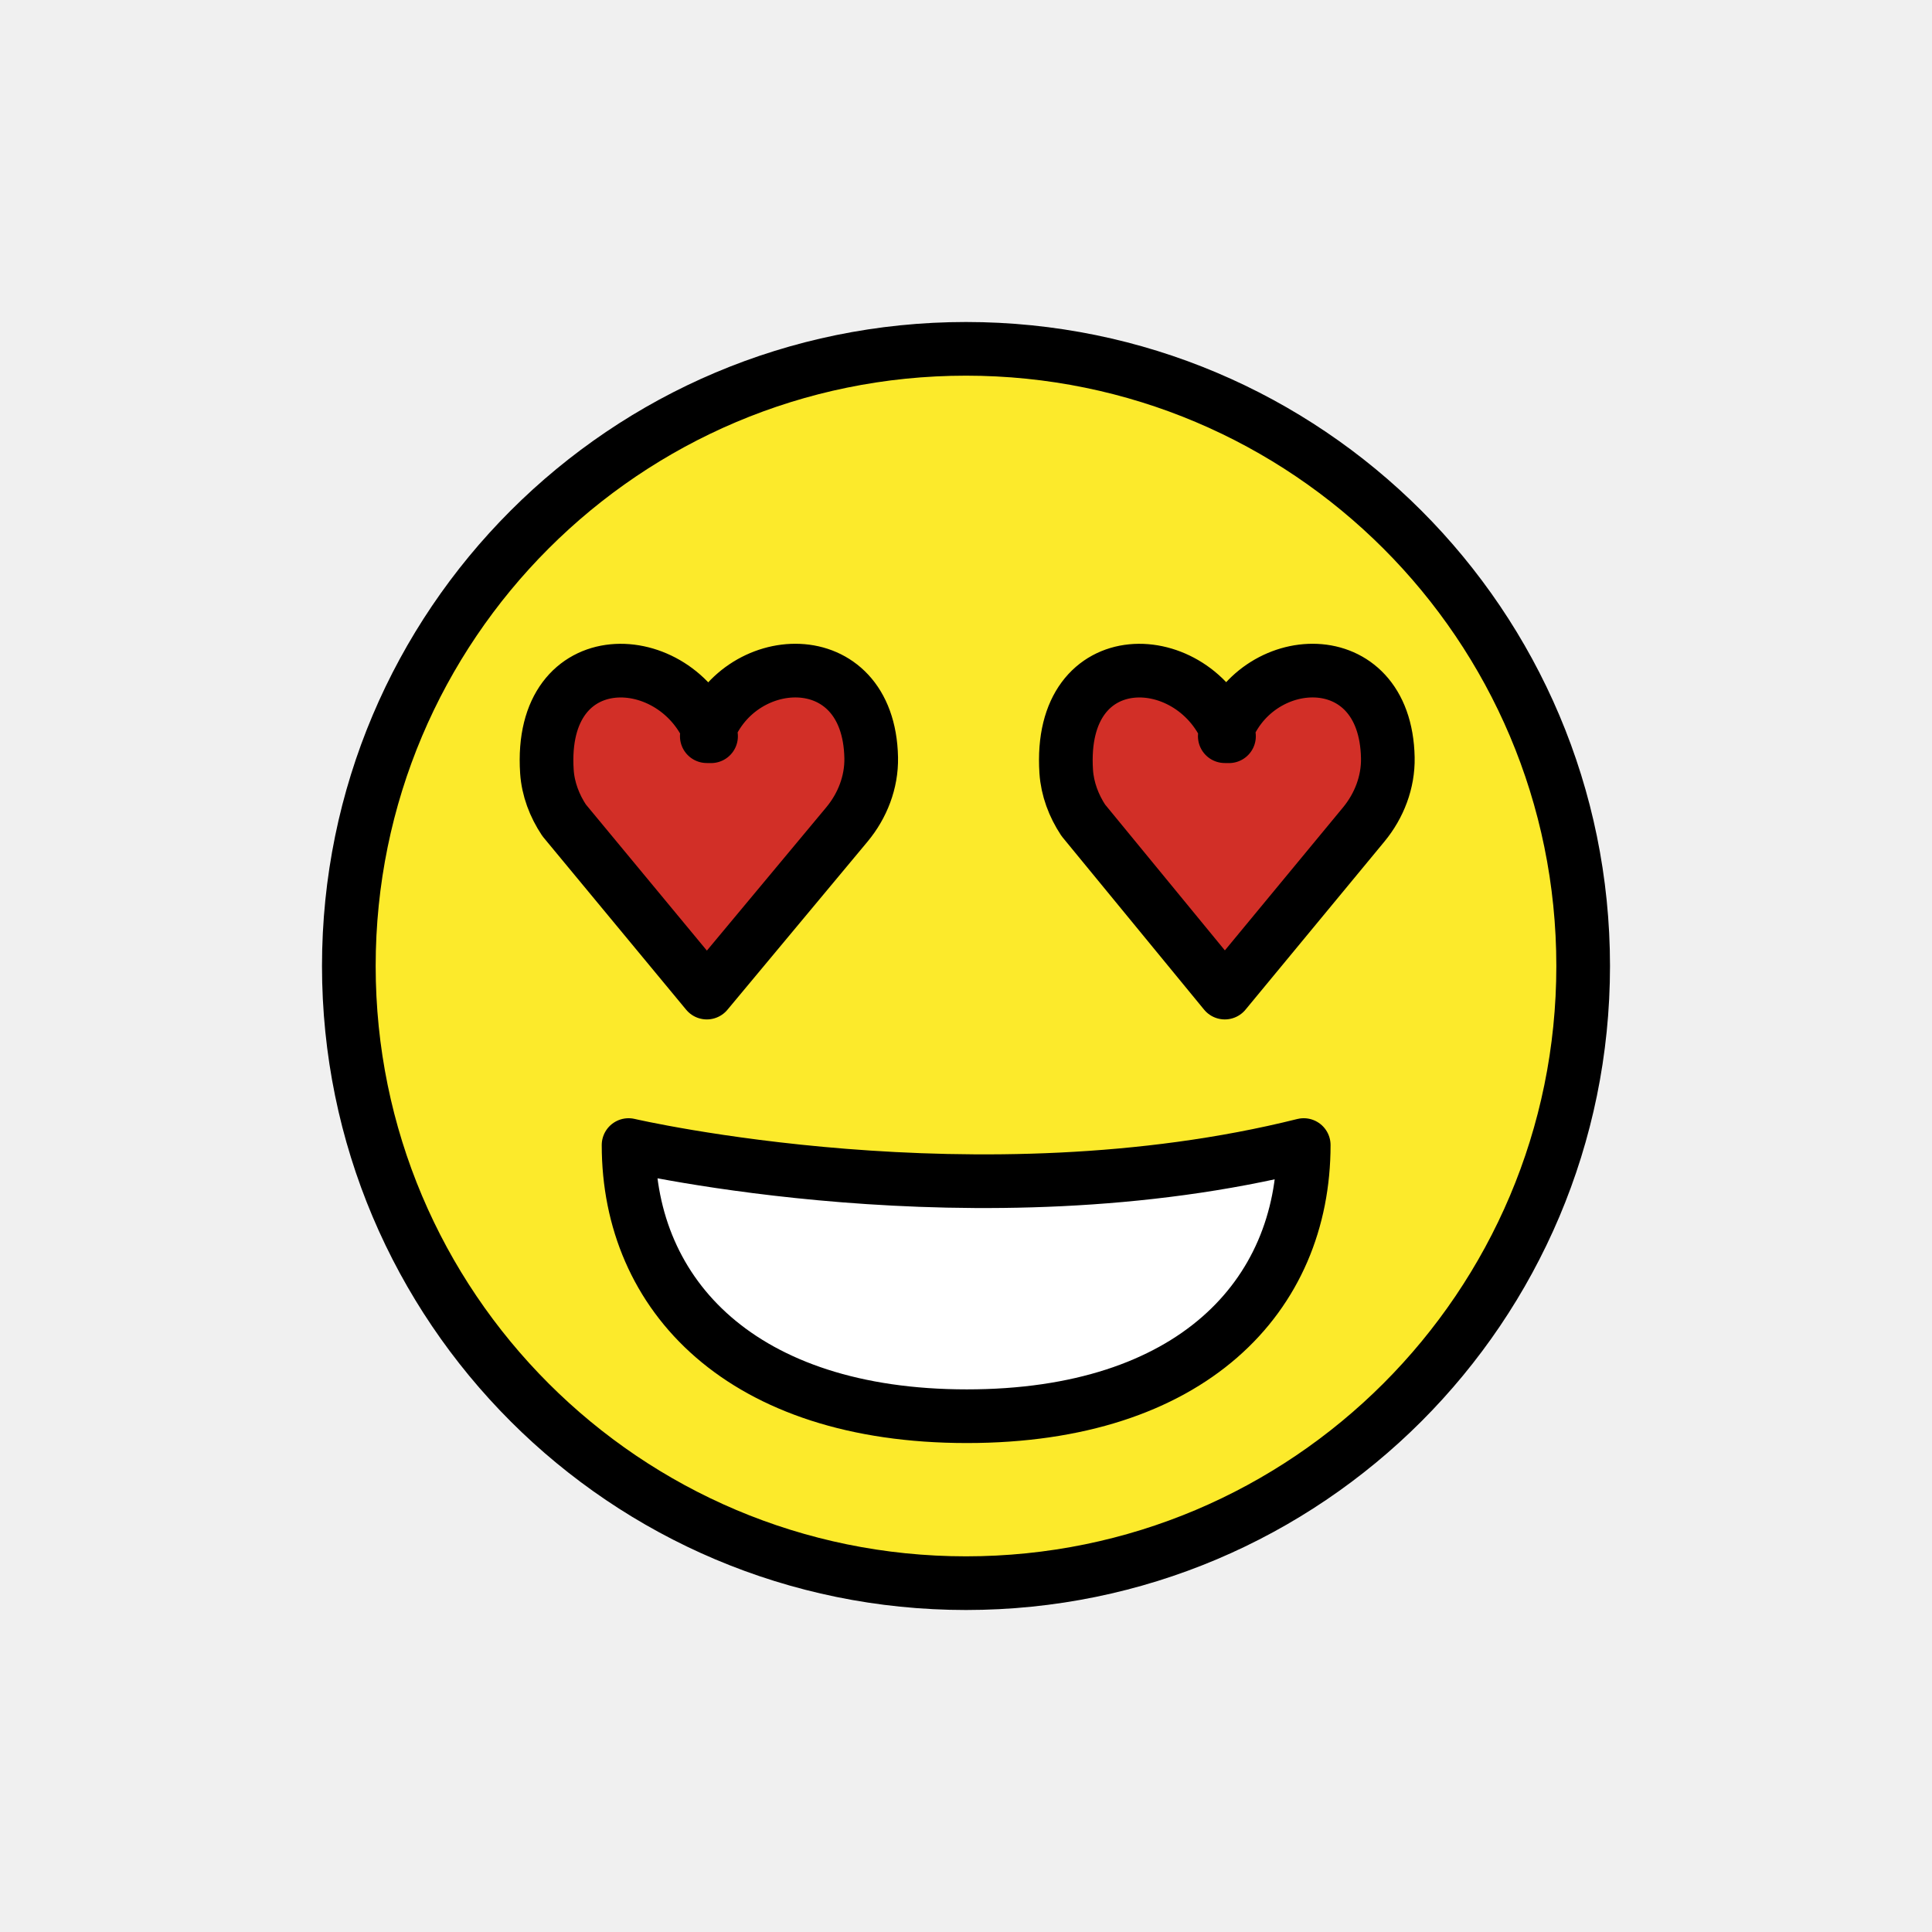
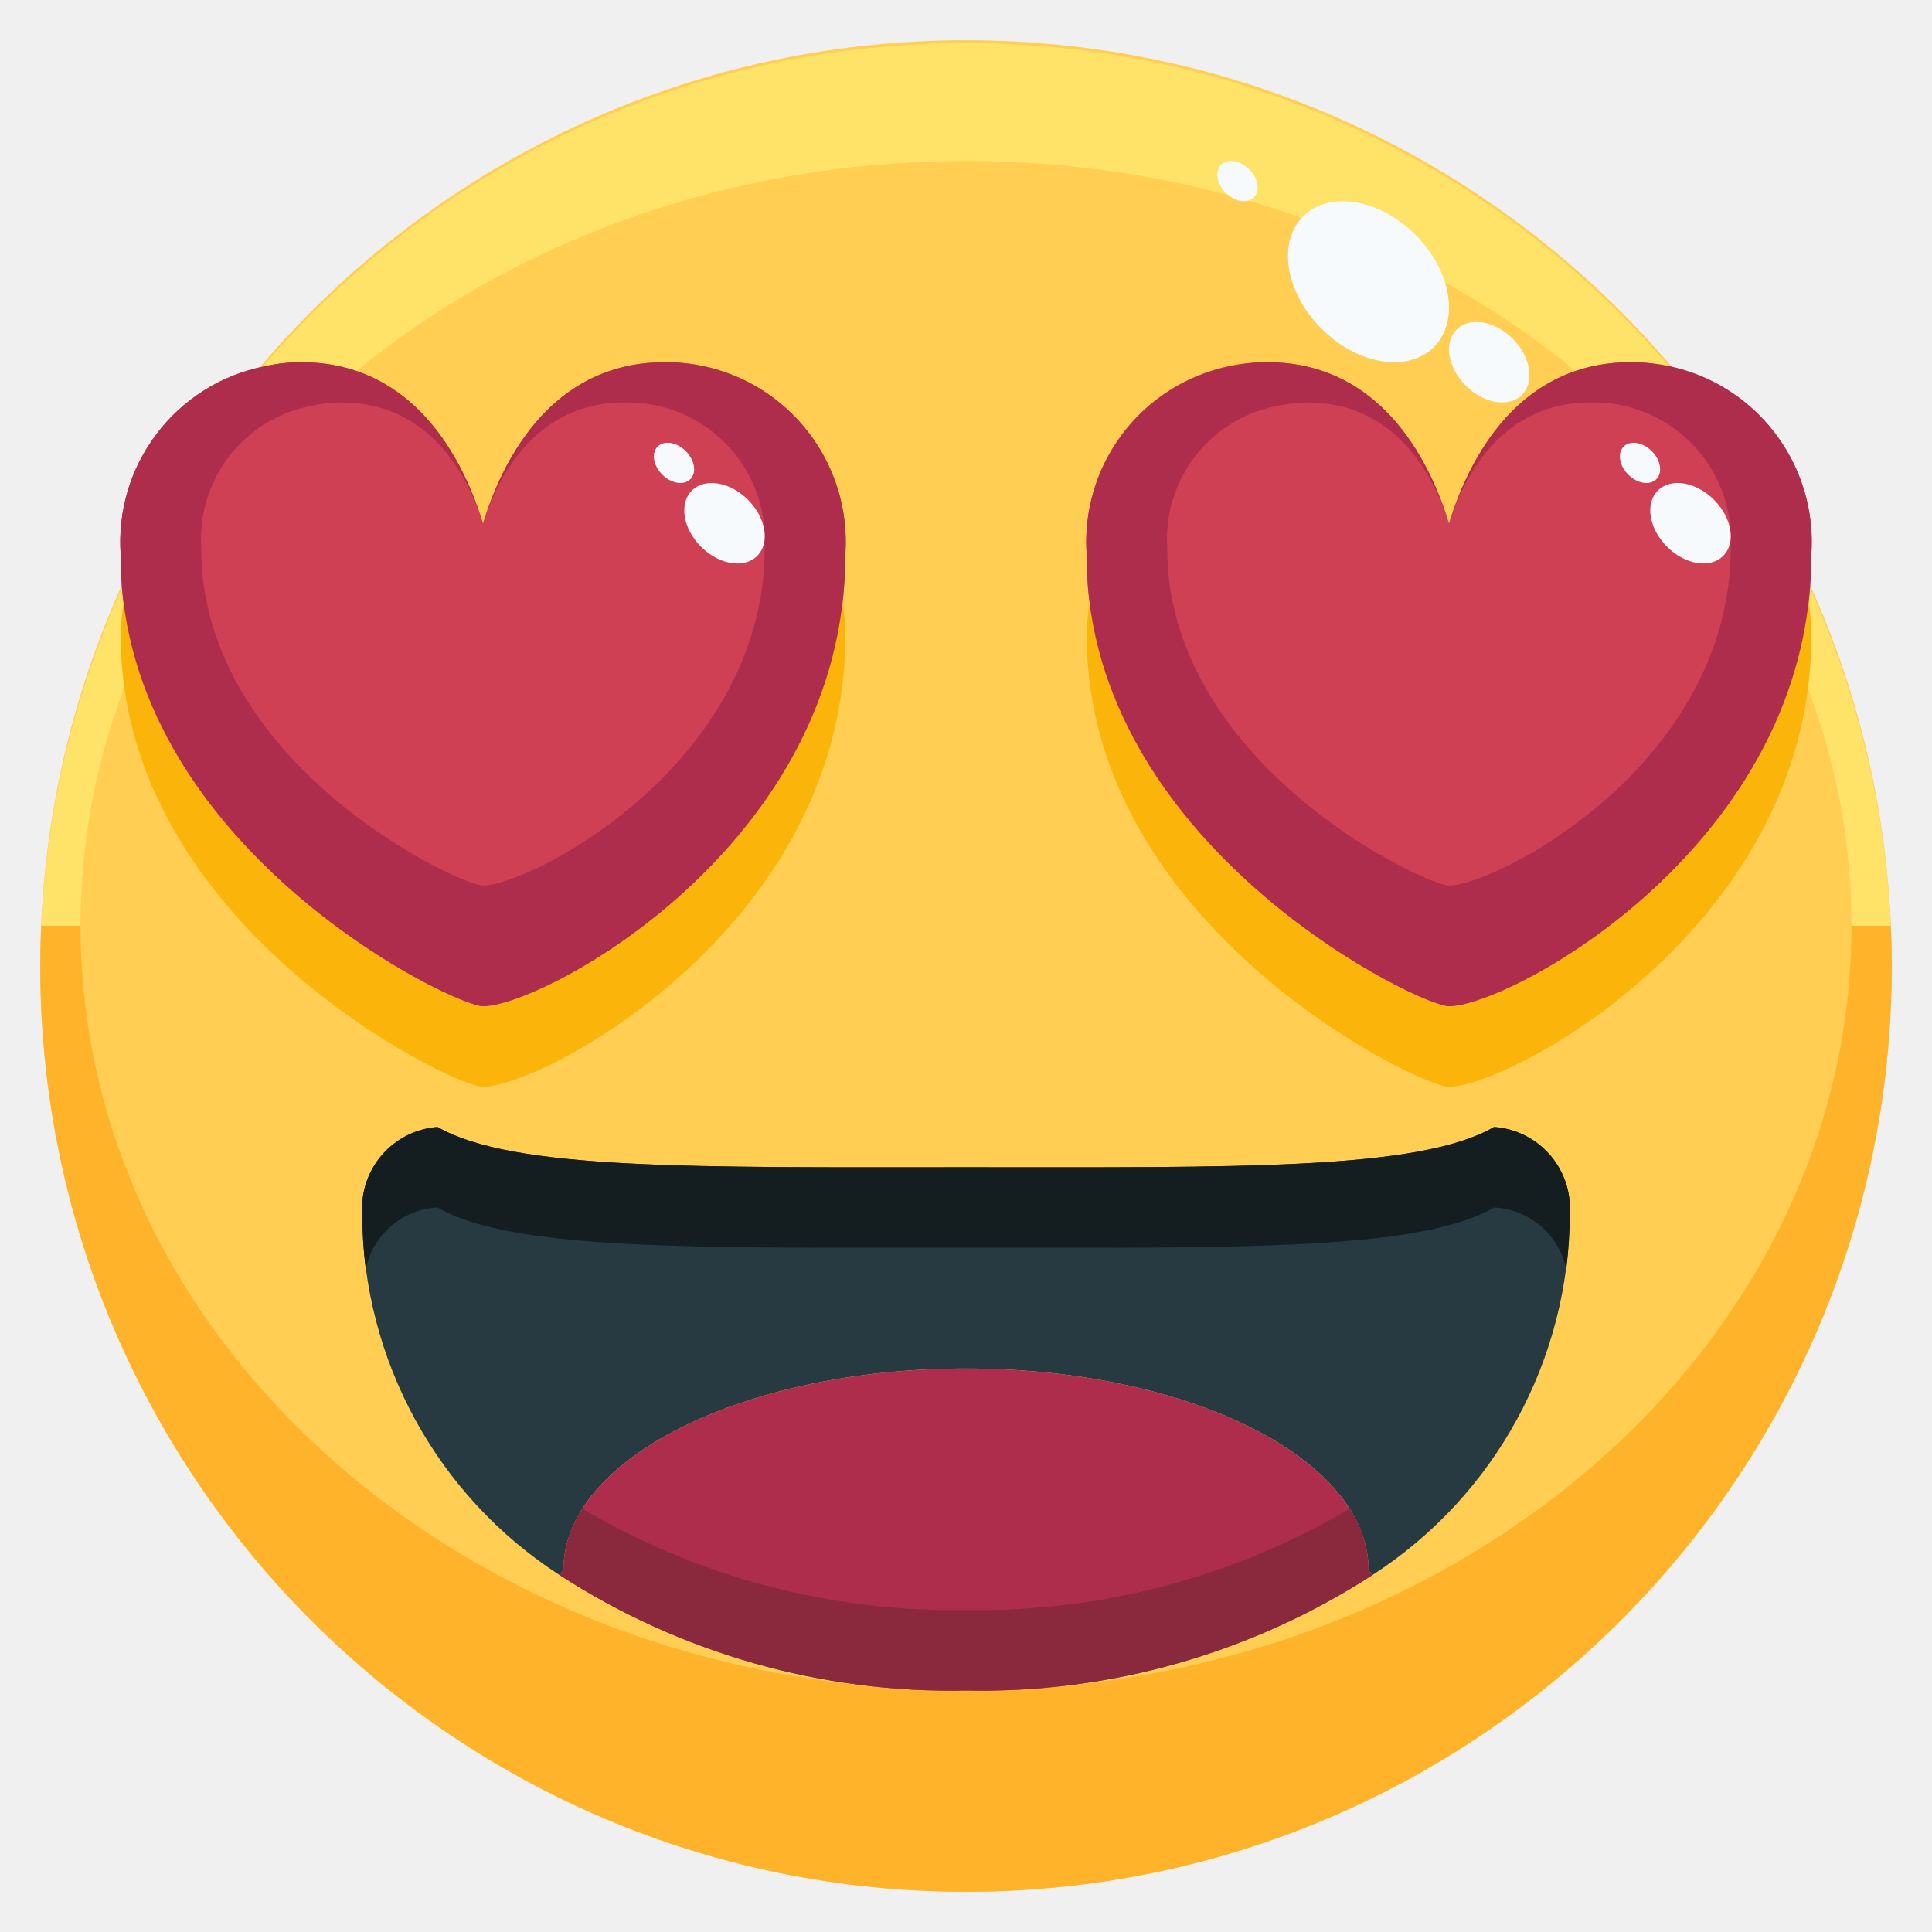
- <svg xmlns="http://www.w3.org/2000/svg" id="emoji" viewBox="0 0 72 72">
-   <g id="color">
-     <circle cx="36" cy="36" r="23" fill="#FCEA2B" />
-     <path fill="#D22F27" d="M26.499,27.438c-1.265-3.354-6.441-3.569-6.117,1.318c0.043,0.648,0.281,1.272,0.641,1.813 l5.318,6.422l0,0l5.221-6.266c0.58-0.696,0.922-1.578,0.905-2.485c-0.086-4.352-5.051-4.035-6.127-0.804" />
-     <path fill="#D22F27" d="M45.801,27.438c-1.255-3.354-6.387-3.569-6.066,1.318c0.043,0.648,0.279,1.272,0.636,1.813 l5.274,6.422l0,0l5.178-6.266c0.575-0.696,0.915-1.578,0.897-2.485c-0.086-4.352-5.009-4.035-6.076-0.804" />
-     <path fill="#FFFFFF" d="M48.586,42.673c0,5.63-4.178,10.105-12.554,10.105c-8.374,0-12.607-4.489-12.607-10.105 C23.425,42.673,36.45,45.705,48.586,42.673z" />
-   </g>
-   <g id="hair" />
-   <g id="skin" />
-   <g id="skin-shadow" />
-   <g id="line">
-     <circle cx="36" cy="36" r="23" fill="none" stroke="#000000" stroke-linecap="round" stroke-linejoin="round" stroke-miterlimit="10" stroke-width="2" />
-     <path fill="none" stroke="#000000" stroke-linecap="round" stroke-linejoin="round" stroke-miterlimit="10" stroke-width="2" d="M48.586,42.673c0,5.63-4.178,10.105-12.554,10.105c-8.374,0-12.607-4.489-12.607-10.105 C23.425,42.673,36.45,45.705,48.586,42.673z" />
-     <path fill="none" stroke="#000000" stroke-linecap="round" stroke-linejoin="round" stroke-miterlimit="10" stroke-width="2" d="M26.499,27.438c-1.265-3.354-6.441-3.569-6.117,1.318c0.043,0.648,0.281,1.272,0.641,1.813l5.318,6.422l0,0 l5.221-6.266c0.58-0.696,0.922-1.578,0.905-2.485c-0.086-4.352-5.051-4.035-6.127-0.804 z" />
-     <path fill="none" stroke="#000000" stroke-linecap="round" stroke-linejoin="round" stroke-miterlimit="10" stroke-width="2" d="M45.801,27.438c-1.255-3.354-6.387-3.569-6.066,1.318c0.043,0.648,0.279,1.272,0.636,1.813l5.274,6.422l0,0 l5.178-6.266c0.575-0.696,0.915-1.578,0.897-2.485c-0.086-4.352-5.009-4.035-6.076-0.804 z" />
+ <svg xmlns="http://www.w3.org/2000/svg" viewBox="0 0 48 48">
+   <defs>
+     <style>.cls-1{fill:#ffce52;}.cls-2{fill:#ffe369;}.cls-3{fill:#ffb32b;}.cls-4{fill:#f6fafd;}.cls-5{fill:#273941;}.cls-6{fill:#ae2d4c;}.cls-7{fill:#cf4054;}.cls-8{fill:#141e21;}.cls-9{fill:#8a293d;}.cls-10{fill:#fbb40a;}</style>
+   </defs>
+   <g id="_13-love" data-name="13-love">
+     <circle class="cls-1" cx="24" cy="24" r="23" />
+     <path class="cls-2" d="M24,4c12.15,0,22,8.507,22,19h.975a23,23,0,0,0-45.95,0H2C2,12.507,11.85,4,24,4Z" />
+     <path class="cls-3" d="M46,23c0,10.493-9.85,19-22,19S2,33.493,2,23H1.025c-.014.332-.025.665-.025,1a23,23,0,0,0,46,0c0-.335-.011-.668-.025-1Z" />
+     <ellipse class="cls-4" cx="37" cy="9" rx="0.825" ry="1.148" transform="translate(4.48 28.81) rotate(-45.02)" />
+     <ellipse class="cls-4" cx="30.746" cy="4.5" rx="0.413" ry="0.574" transform="translate(5.829 23.067) rotate(-45.02)" />
+     <ellipse class="cls-4" cx="34" cy="7" rx="1.65" ry="2.297" transform="translate(5.015 26.102) rotate(-45.02)" />
+     <path class="cls-5" d="M34,39c0-2.76-4.47-5-10-5s-10,2.24-10,5l-.1.13A10.727,10.727,0,0,1,9,30.15,2.025,2.025,0,0,1,10.87,28c1.88,1.08,6.39,1,13.13,1s11.25.08,13.12-1A2.026,2.026,0,0,1,39,30.15a10.727,10.727,0,0,1-4.9,8.98Z" />
+     <path class="cls-6" d="M34,39l.1.13A17.882,17.882,0,0,1,24,42a17.882,17.882,0,0,1-10.1-2.87L14,39c0-2.76,4.47-5,10-5S34,36.24,34,39Z" />
+     <path class="cls-7" d="M16.5,9A4.465,4.465,0,0,1,21,13.8C21,21,13.5,25,12,25c-.72,0-8.38-3.7-8.97-10.39Q3,14.205,3,13.8A4.451,4.451,0,0,1,6.58,9.1,4.053,4.053,0,0,1,7.5,9c2.25,0,3.75,1.6,4.5,4C12.75,10.6,14.25,9,16.5,9Z" />
+     <path class="cls-7" d="M45,13.8q0,.4-.03.81C44.44,21.3,37.44,25,36,25c-.75,0-9-4-9-11.2A4.465,4.465,0,0,1,31.5,9c2.25,0,3.75,1.6,4.5,4,.75-2.4,2.25-4,4.5-4a4.053,4.053,0,0,1,.92.1A4.451,4.451,0,0,1,45,13.8Z" />
+     <path class="cls-8" d="M10.87,30c1.88,1.08,6.39,1,13.13,1s11.25.08,13.12-1a1.926,1.926,0,0,1,1.793,1.536A11.043,11.043,0,0,0,39,30.15,2.026,2.026,0,0,0,37.12,28c-1.87,1.08-6.38,1-13.12,1s-11.25.08-13.13-1A2.025,2.025,0,0,0,9,30.15a11.015,11.015,0,0,0,.087,1.385A1.92,1.92,0,0,1,10.87,30Z" />
+     <path class="cls-9" d="M33.531,37.486A18.171,18.171,0,0,1,24,40a18.171,18.171,0,0,1-9.531-2.514A2.809,2.809,0,0,0,14,39l-.1.13A17.882,17.882,0,0,0,24,42a17.882,17.882,0,0,0,10.1-2.87L34,39A2.809,2.809,0,0,0,33.531,37.486Z" />
+     <path class="cls-10" d="M36,25c-.71,0-8.131-3.59-8.921-10.081A6,6,0,0,0,27,15.8C27,23,35.25,27,36,27c1.44,0,8.44-3.7,8.97-10.39Q45,16.2,45,15.8a6.079,6.079,0,0,0-.07-.907C44.225,21.4,37.419,25,36,25Z" />
+     <path class="cls-10" d="M12,25c-.71,0-8.131-3.59-8.921-10.081A6,6,0,0,0,3,15.8C3,23,11.25,27,12,27c1.44,0,8.44-3.7,8.97-10.39Q21,16.2,21,15.8a6.079,6.079,0,0,0-.07-.907C20.225,21.4,13.419,25,12,25Z" />
+     <path class="cls-6" d="M40.5,9c-2.25,0-3.75,1.6-4.5,4,.583-1.8,1.75-3,3.5-3A3.408,3.408,0,0,1,43,13.6C43,19,37.167,22,36,22c-.56,0-6.518-2.775-6.977-7.793-.015-.2-.023-.405-.023-.607a3.366,3.366,0,0,1,2.784-3.525A3.243,3.243,0,0,1,32.5,10c1.75,0,2.917,1.2,3.5,3-.75-2.4-2.25-4-4.5-4a4.053,4.053,0,0,0-.92.1A4.451,4.451,0,0,0,27,13.8q0,.4.03.81C27.62,21.3,35.28,25,36,25c1.5,0,9-4,9-11.2A4.465,4.465,0,0,0,40.5,9Z" />
+     <path class="cls-6" d="M16.5,9c-2.25,0-3.75,1.6-4.5,4,.583-1.8,1.75-3,3.5-3A3.408,3.408,0,0,1,19,13.6C19,19,13.167,22,12,22c-.56,0-6.518-2.775-6.977-7.793C5.008,14.005,5,13.8,5,13.6a3.366,3.366,0,0,1,2.784-3.525A3.243,3.243,0,0,1,8.5,10c1.75,0,2.917,1.2,3.5,3-.75-2.4-2.25-4-4.5-4a4.053,4.053,0,0,0-.92.1A4.451,4.451,0,0,0,3,13.8q0,.4.03.81C3.62,21.3,11.28,25,12,25c1.5,0,9-4,9-11.2A4.465,4.465,0,0,0,16.5,9Z" />
+     <ellipse class="cls-4" cx="42" cy="13" rx="0.825" ry="1.148" transform="translate(3.116 33.519) rotate(-45.02)" />
+     <ellipse class="cls-4" cx="40.746" cy="11.5" rx="0.413" ry="0.574" transform="translate(3.809 32.193) rotate(-45.02)" />
+     <ellipse class="cls-4" cx="18" cy="13" rx="0.825" ry="1.148" transform="translate(-3.919 16.543) rotate(-45.02)" />
+     <ellipse class="cls-4" cx="16.746" cy="11.5" rx="0.413" ry="0.574" transform="translate(-3.226 15.216) rotate(-45.02)" />
  </g>
</svg>
